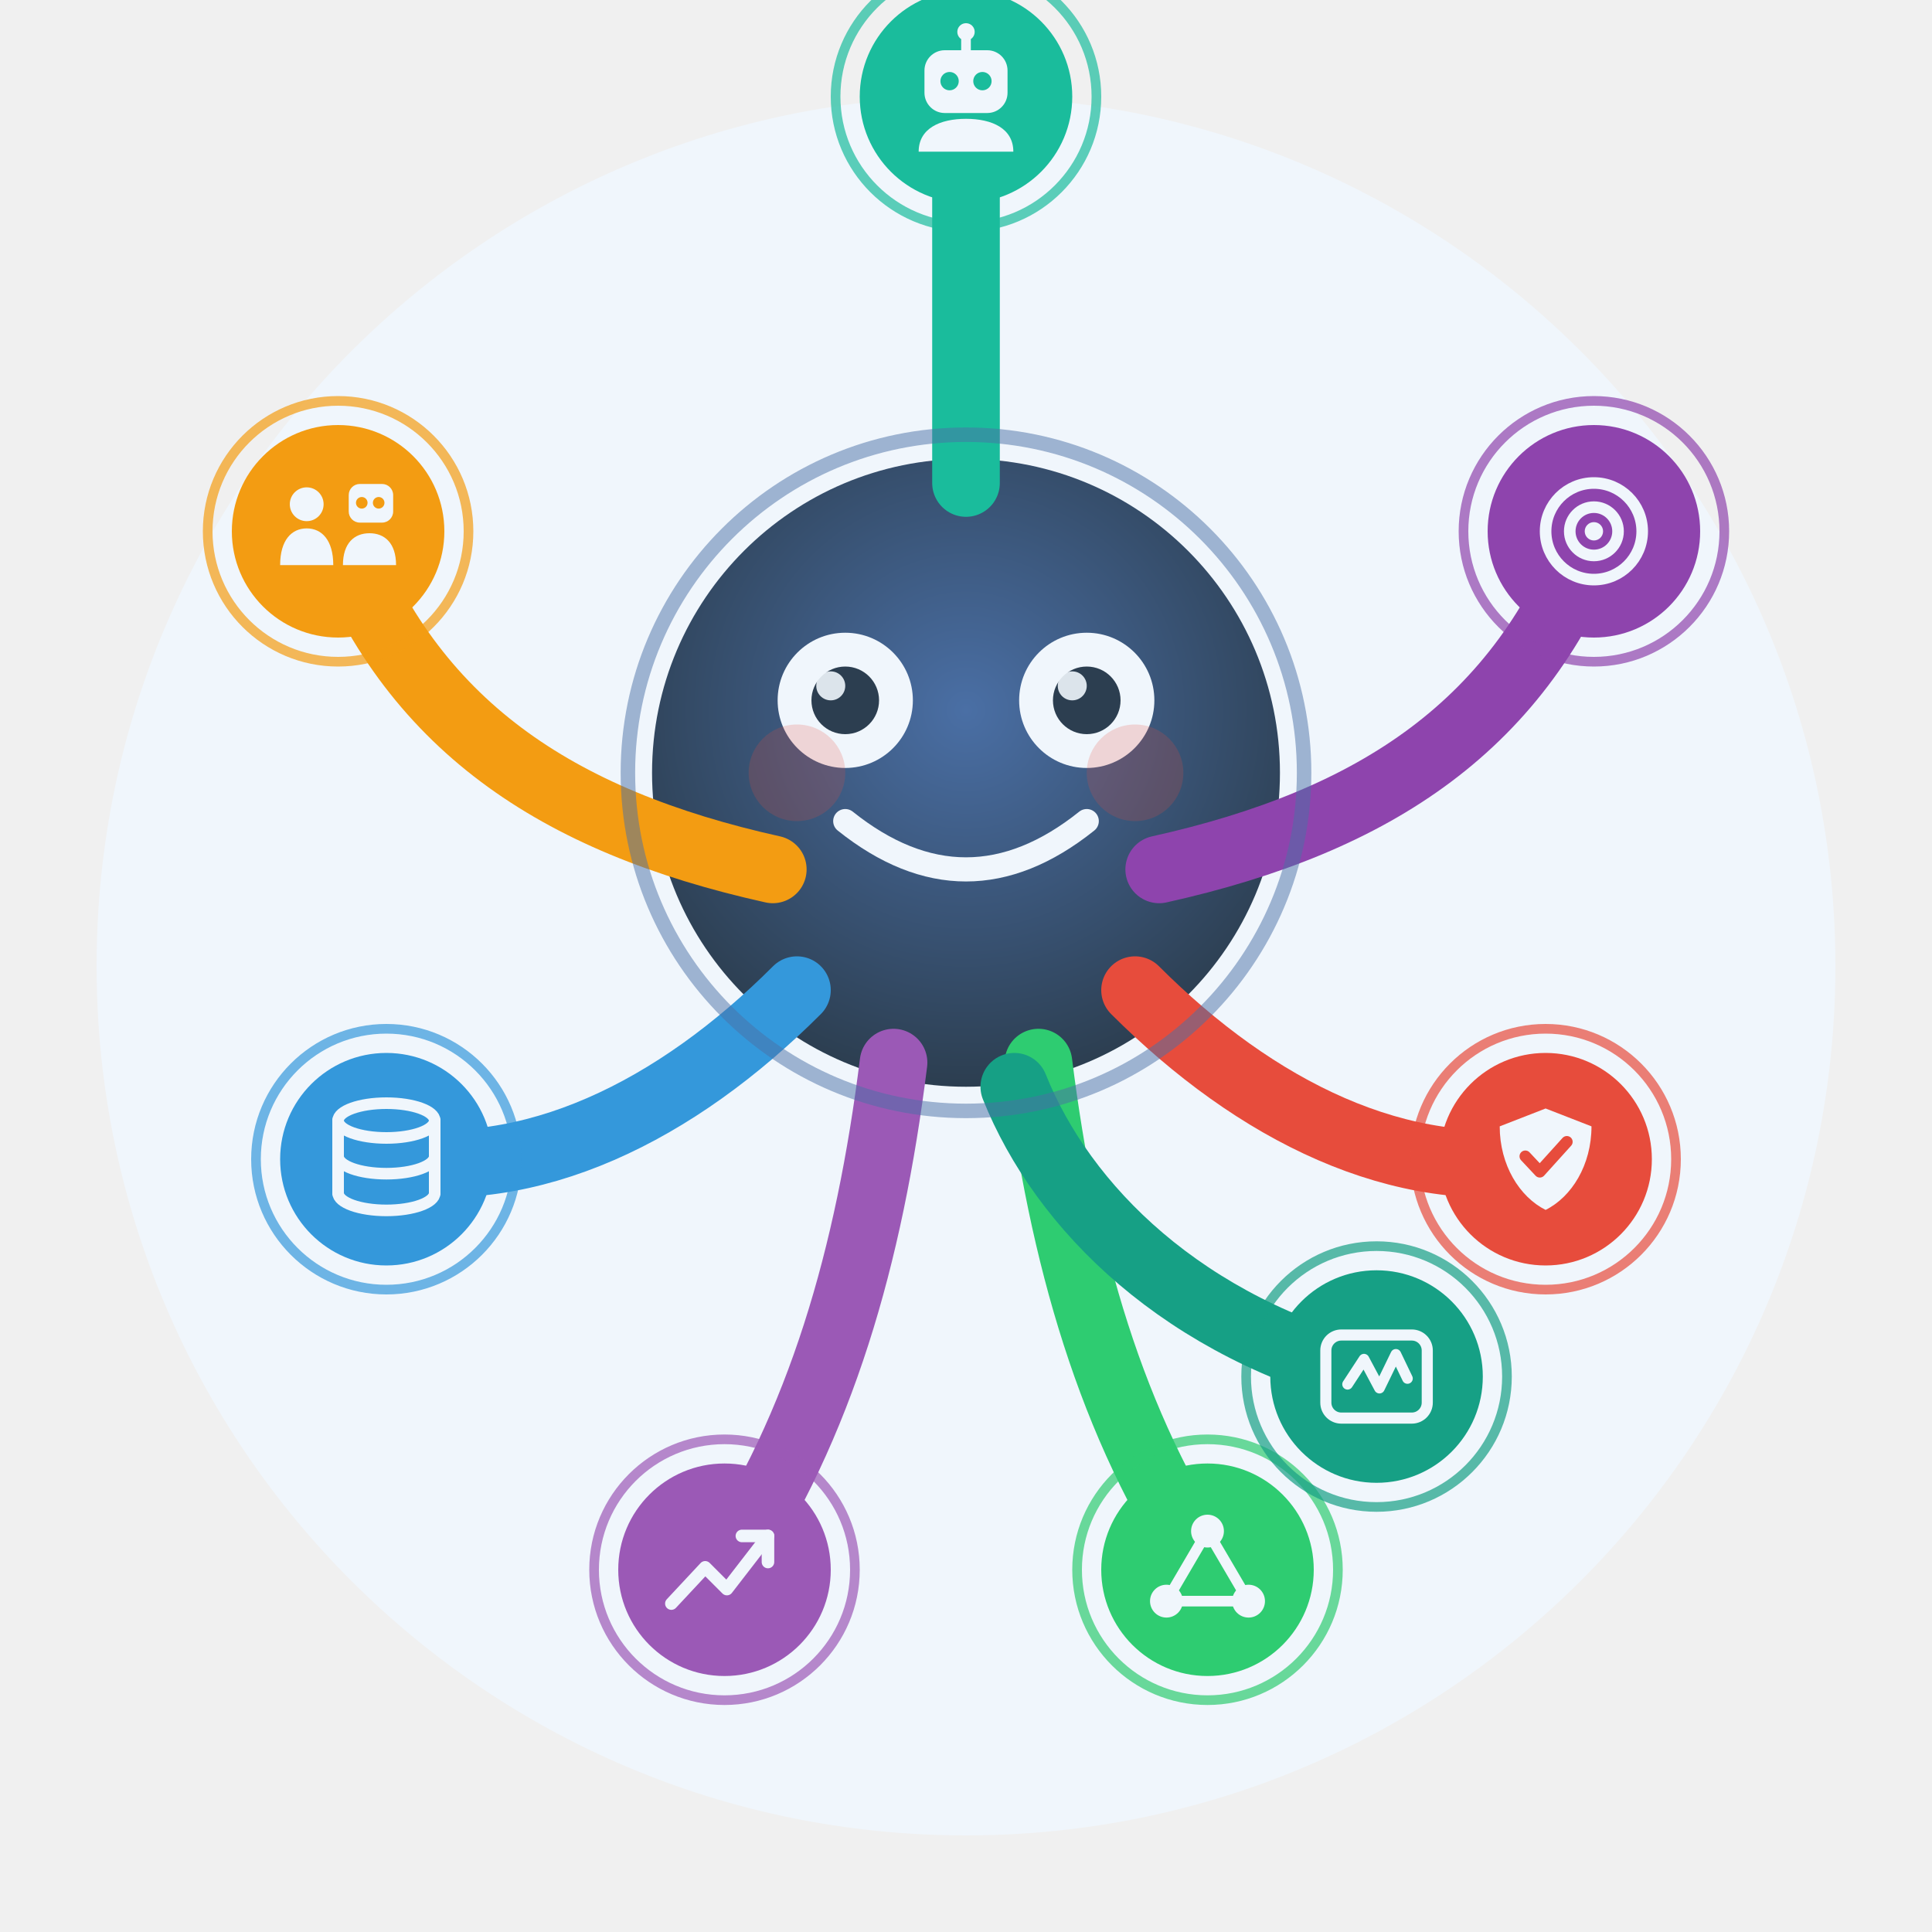
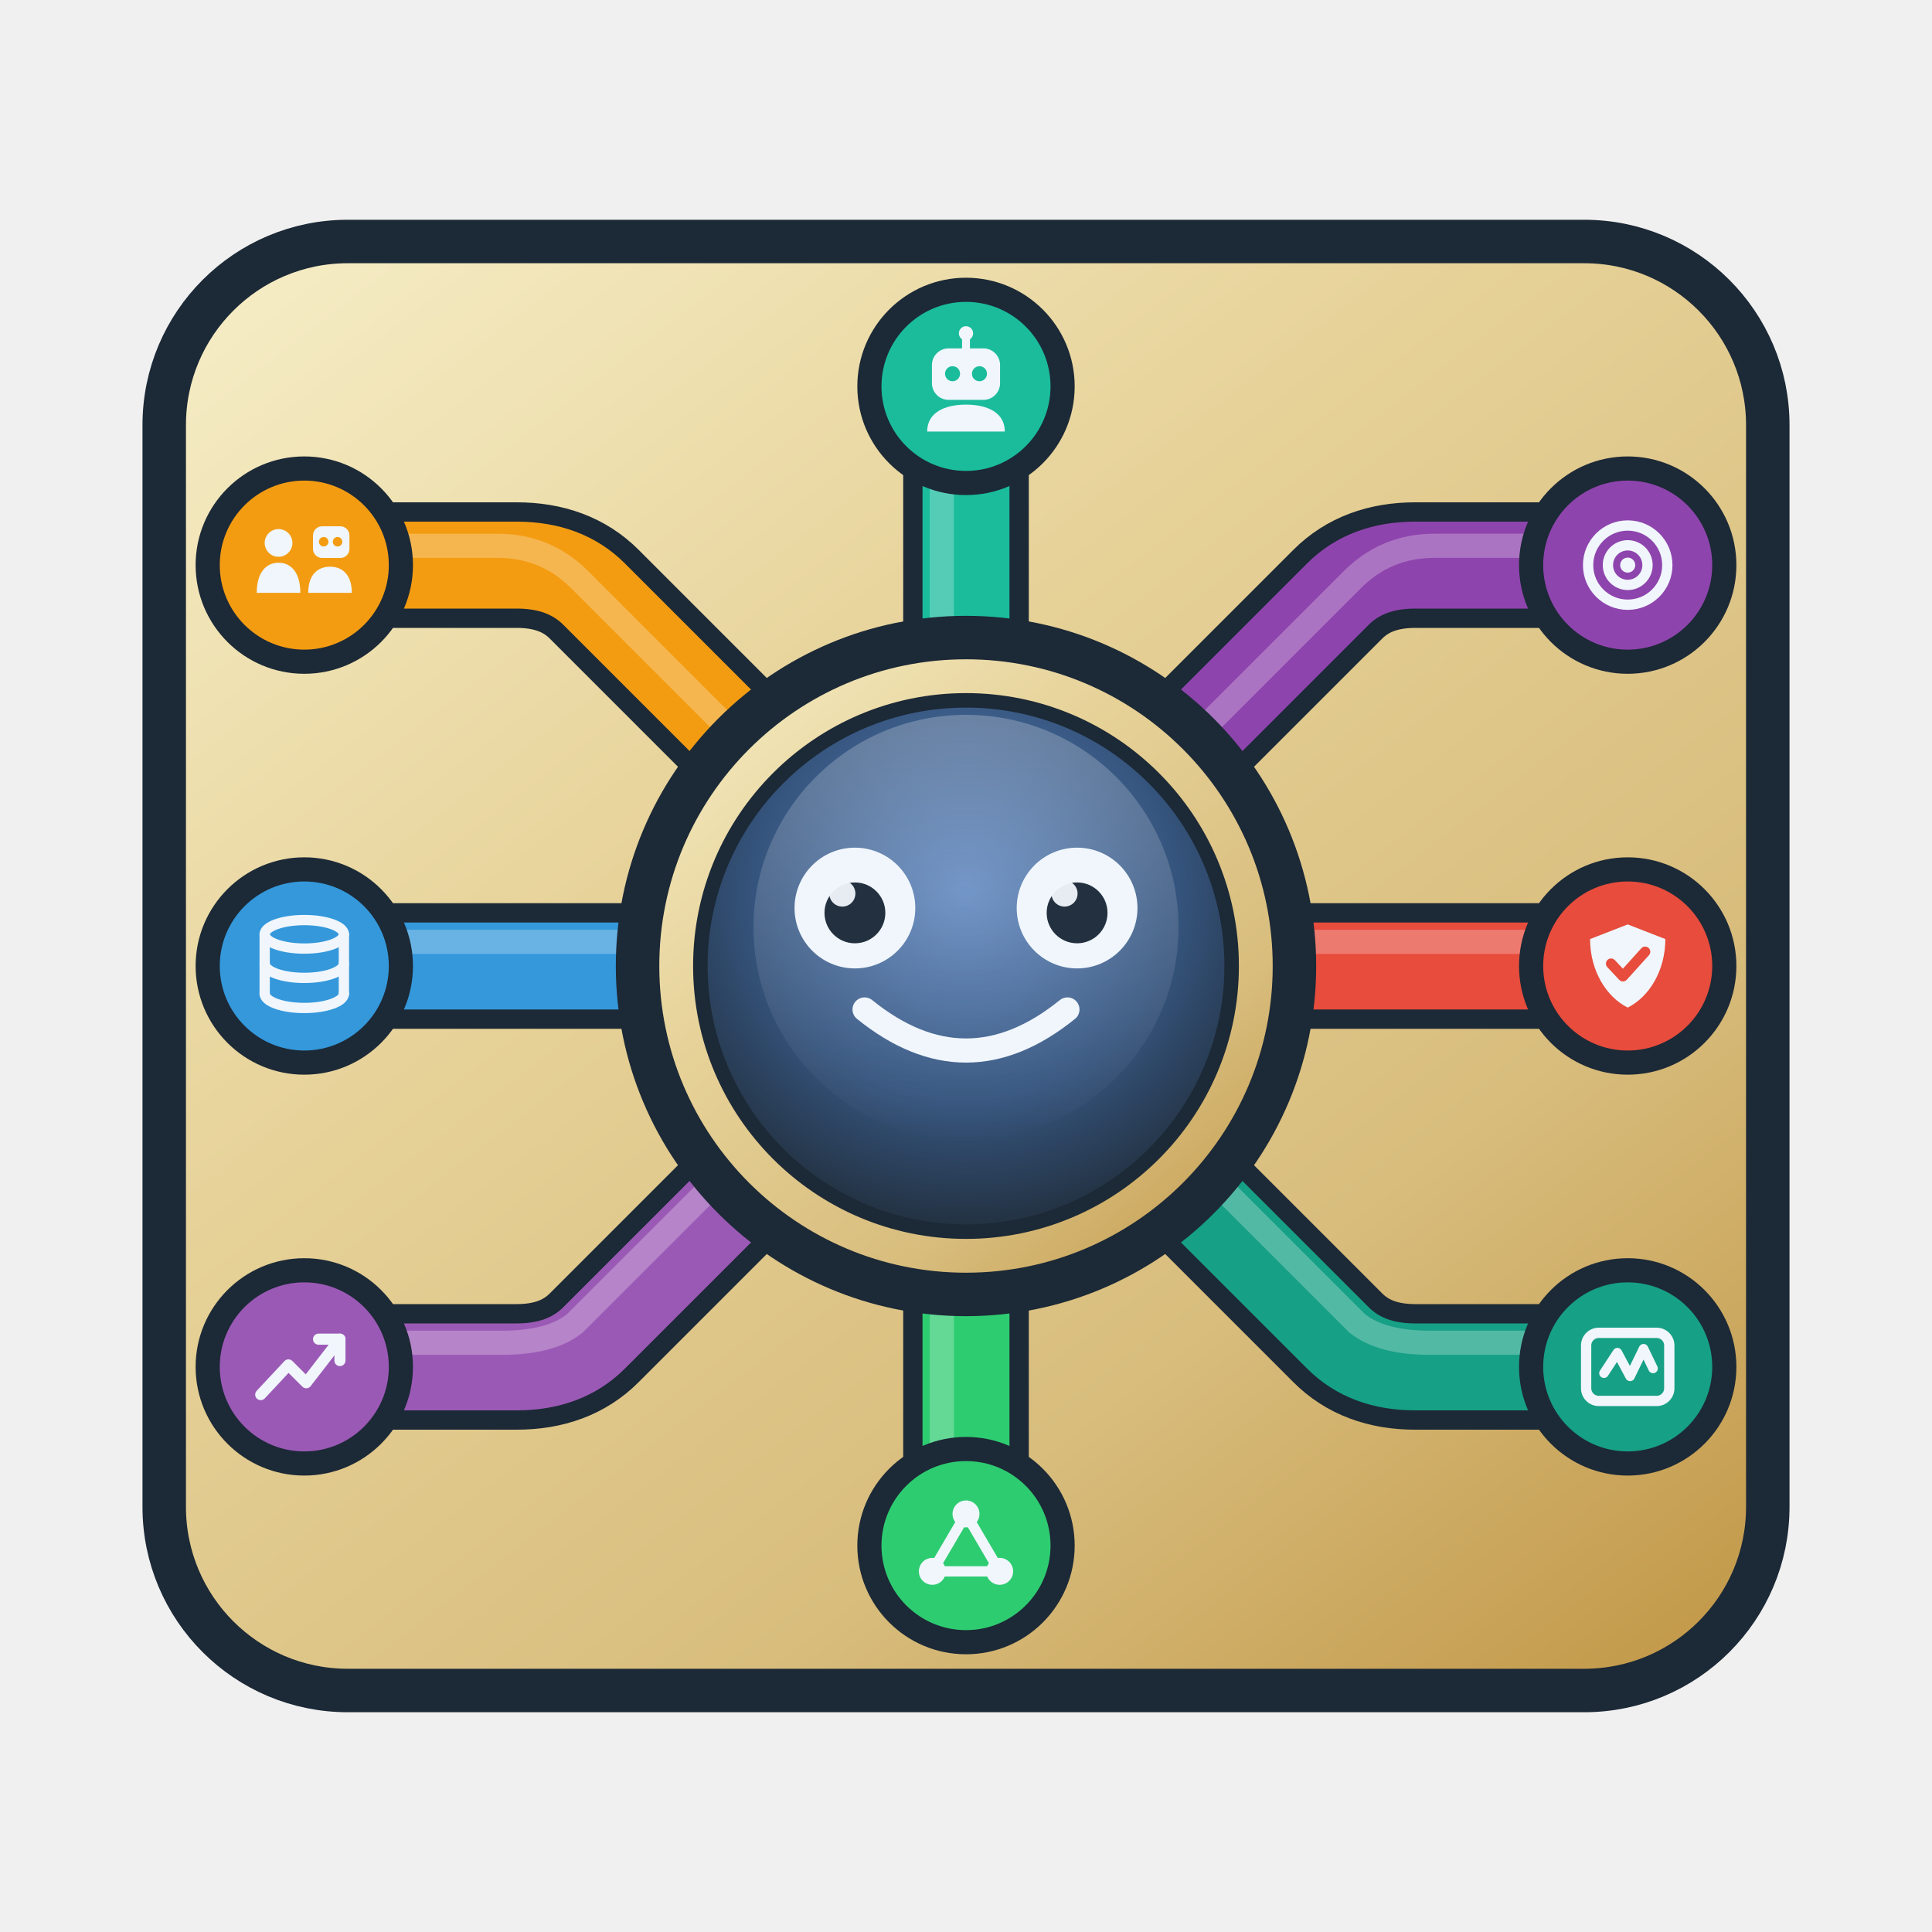
<svg xmlns="http://www.w3.org/2000/svg" viewBox="0 0 400 400">
-   <circle cx="200" cy="200" r="180" fill="#f0f6fc" />
  <defs>
-     <radialGradient id="headGradient" cx="50%" cy="40%" r="60%">
-       <stop offset="0%" stop-color="#4a6fa5" />
-       <stop offset="100%" stop-color="#2c3e50" />
+     <linearGradient id="goldPlate" x1="8%" y1="0%" x2="92%" y2="100%">
+       <stop offset="0%" stop-color="#f5ecc4" />
+       <stop offset="38%" stop-color="#e6d197" />
+       <stop offset="72%" stop-color="#d8bd7d" />
+       <stop offset="100%" stop-color="#c39a4b" />
+     </linearGradient>
+     <radialGradient id="headGradient" cx="50%" cy="36%" r="64%">
+       <stop offset="0%" stop-color="#5c85bf" />
+       <stop offset="62%" stop-color="#35547d" />
+       <stop offset="100%" stop-color="#22303f" />
    </radialGradient>
+     <linearGradient id="tubeLight" x1="0%" y1="0%" x2="0%" y2="100%">
+       <stop offset="0%" stop-color="#ffffff" stop-opacity="0.24" />
+       <stop offset="100%" stop-color="#ffffff" stop-opacity="0" />
+     </linearGradient>
  </defs>
-   <circle cx="200" cy="160" r="65" fill="url(#headGradient)" />
-   <circle cx="175" cy="145" r="14" fill="#f0f6fc" />
-   <circle cx="225" cy="145" r="14" fill="#f0f6fc" />
-   <circle cx="175" cy="145" r="7" fill="#2c3e50">
-     <animate attributeName="cy" values="143;147;143" dur="3s" repeatCount="indefinite" />
-   </circle>
-   <circle cx="225" cy="145" r="7" fill="#2c3e50">
-     <animate attributeName="cy" values="143;147;143" dur="3s" repeatCount="indefinite" />
-   </circle>
-   <circle cx="172" cy="142" r="3" fill="#f0f6fc" opacity="0.9">
-     <animate attributeName="cy" values="140;144;140" dur="3s" repeatCount="indefinite" />
-   </circle>
-   <circle cx="222" cy="142" r="3" fill="#f0f6fc" opacity="0.9">
-     <animate attributeName="cy" values="140;144;140" dur="3s" repeatCount="indefinite" />
-   </circle>
-   <path d="M175,170 Q200,190 225,170" fill="none" stroke="#f0f6fc" stroke-width="5" stroke-linecap="round" />
-   <circle cx="165" cy="160" r="10" fill="#e74c3c" opacity="0.2" />
-   <circle cx="235" cy="160" r="10" fill="#e74c3c" opacity="0.2" />
-   <path d="M165,205 C140,230 110,245 80,240" fill="none" stroke="#3498db" stroke-width="14" stroke-linecap="round">
-     <animate attributeName="d" values="M165,205 C140,230 110,245 80,240; M165,205 C145,235 105,250 75,235; M165,205 C140,230 110,245 80,240" dur="4s" repeatCount="indefinite" />
-   </path>
-   <circle cx="80" cy="240" r="22" fill="#3498db" />
-   <g transform="translate(80, 240)">
-     <ellipse cx="0" cy="-8" rx="10" ry="3.6" stroke="#f0f6fc" fill="none" stroke-linecap="round" stroke-linejoin="round" stroke-width="2.4" />
-     <path d="M-10,-8 L-10,7" stroke="#f0f6fc" fill="none" stroke-linecap="round" stroke-linejoin="round" stroke-width="2.4" />
-     <path d="M10,-8 L10,7" stroke="#f0f6fc" fill="none" stroke-linecap="round" stroke-linejoin="round" stroke-width="2.4" />
-     <path d="M-10,7 A 10,3.6 0 0 0 10,7" stroke="#f0f6fc" fill="none" stroke-linecap="round" stroke-linejoin="round" stroke-width="2.4" />
-     <path d="M-10,-0.6 A 10,3.6 0 0 0 10,-0.6" stroke="#f0f6fc" fill="none" stroke-linecap="round" stroke-linejoin="round" stroke-width="2.4" />
+   <rect x="34" y="50" width="332" height="300" rx="38" fill="url(#goldPlate)" stroke="#1c2936" stroke-width="9" />
+   <g id="traces" fill="none" stroke="#1c2936" stroke-width="26" stroke-linecap="round" stroke-linejoin="round">
+     <path d="M200,138 L200,80" />
+     <path d="M200,262 L200,320" />
+     <path d="M142,200 L63,200" />
+     <path d="M258,200 L337,200" />
+     <path d="M159,159 L123,123 Q117,117 107,117 L62,117" />
+     <path d="M241,159 L277,123 Q283,117 293,117 L338,117" />
+     <path d="M159,241 L123,277 Q117,283 107,283 L62,283" />
+     <path d="M241,241 L277,277 Q283,283 293,283 L338,283" />
  </g>
-   <path d="M185,220 C180,260 170,295 150,325" fill="none" stroke="#9b59b6" stroke-width="14" stroke-linecap="round">
-     <animate attributeName="d" values="M185,220 C180,260 170,295 150,325; M185,220 C185,265 165,300 145,330; M185,220 C180,260 170,295 150,325" dur="3.7s" repeatCount="indefinite" />
-   </path>
-   <circle cx="150" cy="325" r="22" fill="#9b59b6" />
-   <g transform="translate(150, 325)">
-     <path d="M-11,7 L-4,-0.5 L0.5,4 L9,-7" stroke="#f0f6fc" fill="none" stroke-linecap="round" stroke-linejoin="round" stroke-width="2.6" />
-     <path d="M3.6,-7 L9,-7 L9,-1.6" stroke="#f0f6fc" fill="none" stroke-linecap="round" stroke-linejoin="round" stroke-width="2.6" />
+   <g fill="none" stroke-width="18" stroke-linecap="round" stroke-linejoin="round">
+     <path d="M200,138 L200,80" stroke="#1abc9c" />
+     <path d="M200,262 L200,320" stroke="#2ecc71" />
+     <path d="M142,200 L63,200" stroke="#3498db" />
+     <path d="M258,200 L337,200" stroke="#e74c3c" />
+     <path d="M159,159 L123,123 Q117,117 107,117 L62,117" stroke="#f39c12" />
+     <path d="M241,159 L277,123 Q283,117 293,117 L338,117" stroke="#8e44ad" />
+     <path d="M159,241 L123,277 Q117,283 107,283 L62,283" stroke="#9b59b6" />
+     <path d="M241,241 L277,277 Q283,283 293,283 L338,283" stroke="#16a085" />
  </g>
-   <path d="M215,220 C220,260 230,295 250,325" fill="none" stroke="#2ecc71" stroke-width="14" stroke-linecap="round">
-     <animate attributeName="d" values="M215,220 C220,260 230,295 250,325; M215,220 C215,265 235,300 255,330; M215,220 C220,260 230,295 250,325" dur="4.1s" repeatCount="indefinite" />
-   </path>
-   <circle cx="250" cy="325" r="22" fill="#2ecc71" />
-   <g transform="translate(250, 325)">
-     <path d="M0,-8 L-8.5,6.5 M0,-8 L8.5,6.5 M-8.5,6.5 L8.5,6.5" stroke="#f0f6fc" fill="none" stroke-linecap="round" stroke-linejoin="round" stroke-width="2.2" />
+   <g fill="none" stroke="#ffffff" stroke-opacity="0.26" stroke-width="5" stroke-linecap="round" stroke-linejoin="round">
+     <path d="M195,134 L195,82" />
+     <path d="M195,266 L195,318" />
+     <path d="M146,195 L64,195" />
+     <path d="M262,195 L336,195" />
+     <path d="M156,156 L120,120 Q113,113 103,113 L68,113" />
+     <path d="M244,156 L280,120 Q287,113 297,113 L332,113" />
+     <path d="M155,238 L119,274 Q114,278 104,278 L68,278" />
+     <path d="M245,238 L281,274 Q286,278 296,278 L332,278" />
+   </g>
+   <circle cx="200" cy="200" r="68" fill="url(#goldPlate)" stroke="#1c2936" stroke-width="9" />
+   <g stroke="#1c2936" stroke-width="5">
+     <circle cx="200" cy="80" r="20" fill="#1abc9c" />
+     <circle cx="200" cy="320" r="20" fill="#2ecc71" />
+     <circle cx="63" cy="200" r="20" fill="#3498db" />
+     <circle cx="337" cy="200" r="20" fill="#e74c3c" />
+     <circle cx="63" cy="117" r="20" fill="#f39c12" />
+     <circle cx="337" cy="117" r="20" fill="#8e44ad" />
+     <circle cx="63" cy="283" r="20" fill="#9b59b6" />
+     <circle cx="337" cy="283" r="20" fill="#16a085" />
+   </g>
+   <g transform="translate(200,80) scale(0.82)">
+     <circle cx="0" cy="-13.4" r="1.8" fill="#f0f6fc" />
+     <path d="M0,-11.8 L0,-9.6" stroke="#f0f6fc" stroke-width="2" stroke-linecap="round" />
+     <rect x="-8.6" y="-9.6" width="17.2" height="13" rx="4.2" fill="#f0f6fc" />
+     <circle cx="-3.4" cy="-3.2" r="1.9" fill="#1abc9c" />
+     <circle cx="3.4" cy="-3.2" r="1.9" fill="#1abc9c" />
+     <path d="M-9.8,11.4 C-9.8,6.6 -5.4,4.6 0,4.6 C5.4,4.6 9.8,6.6 9.8,11.4 Z" fill="#f0f6fc" />
+   </g>
+   <g transform="translate(200,320) scale(0.82)">
+     <path d="M0,-8 L-8.5,6.5 M0,-8 L8.5,6.5 M-8.5,6.5 L8.5,6.5" stroke="#f0f6fc" fill="none" stroke-linecap="round" stroke-linejoin="round" stroke-width="2.6" />
    <circle cx="0" cy="-8" r="3.4" fill="#f0f6fc" />
    <circle cx="-8.5" cy="6.5" r="3.4" fill="#f0f6fc" />
    <circle cx="8.5" cy="6.5" r="3.4" fill="#f0f6fc" />
  </g>
-   <path d="M235,205 C260,230 290,245 320,240" fill="none" stroke="#e74c3c" stroke-width="14" stroke-linecap="round">
-     <animate attributeName="d" values="M235,205 C260,230 290,245 320,240; M235,205 C255,235 295,250 325,235; M235,205 C260,230 290,245 320,240" dur="3.8s" repeatCount="indefinite" />
-   </path>
-   <circle cx="320" cy="240" r="22" fill="#e74c3c" />
-   <g transform="translate(320, 240)">
+   <g transform="translate(63,200) scale(0.82)">
+     <ellipse cx="0" cy="-8" rx="10" ry="3.6" stroke="#f0f6fc" fill="none" stroke-width="2.6" />
+     <path d="M-10,-8 L-10,7" stroke="#f0f6fc" fill="none" stroke-linecap="round" stroke-width="2.6" />
+     <path d="M10,-8 L10,7" stroke="#f0f6fc" fill="none" stroke-linecap="round" stroke-width="2.6" />
+     <path d="M-10,7 A 10,3.6 0 0 0 10,7" stroke="#f0f6fc" fill="none" stroke-linecap="round" stroke-width="2.6" />
+     <path d="M-10,-0.6 A 10,3.6 0 0 0 10,-0.6" stroke="#f0f6fc" fill="none" stroke-linecap="round" stroke-width="2.6" />
+   </g>
+   <g transform="translate(337,200) scale(0.82)">
    <path d="M0,-10.5 L9.5,-6.8 C9.5,1.2 5.4,7.8 0,10.5 C-5.4,7.8 -9.5,1.2 -9.5,-6.8 Z" fill="#f0f6fc" />
-     <path d="M-4.2,-0.6 L-1.2,2.6 L4.4,-3.6" stroke="#e74c3c" fill="none" stroke-width="2.4" stroke-linecap="round" stroke-linejoin="round" />
+     <path d="M-4.2,-0.6 L-1.2,2.6 L4.4,-3.6" stroke="#e74c3c" fill="none" stroke-width="2.6" stroke-linecap="round" stroke-linejoin="round" />
  </g>
-   <path d="M160,180 C115,170 85,150 70,110" fill="none" stroke="#f39c12" stroke-width="14" stroke-linecap="round">
-     <animate attributeName="d" values="M160,180 C115,170 85,150 70,110; M160,180 C120,175 90,155 75,105; M160,180 C115,170 85,150 70,110" dur="4.2s" repeatCount="indefinite" />
-   </path>
-   <circle cx="70" cy="110" r="22" fill="#f39c12" />
-   <g transform="translate(70, 110)">
+   <g transform="translate(63,117) scale(0.82)">
    <circle cx="-6.5" cy="-5.6" r="3.5" fill="#f0f6fc" />
    <path d="M-12,7 C-12,1.8 -9.6,-0.6 -6.5,-0.6 C-3.4,-0.6 -1,1.8 -1,7 Z" fill="#f0f6fc" />
    <rect x="2.2" y="-9.8" width="9.2" height="8" rx="2.3" fill="#f0f6fc" />
    <circle cx="4.9" cy="-5.9" r="1.2" fill="#f39c12" />
    <circle cx="8.4" cy="-5.9" r="1.2" fill="#f39c12" />
    <path d="M1,7 C1,2.4 3.4,0.4 6.5,0.4 C9.6,0.4 12,2.4 12,7 Z" fill="#f0f6fc" />
  </g>
-   <path d="M200,100 C200,70 200,50 200,20" fill="none" stroke="#1abc9c" stroke-width="14" stroke-linecap="round">
-     <animate attributeName="d" values="M200,100 C200,70 200,50 200,20; M200,100 C195,65 205,45 195,20; M200,100 C200,70 200,50 200,20" dur="3.5s" repeatCount="indefinite" />
-   </path>
-   <circle cx="200" cy="20" r="22" fill="#1abc9c" />
-   <g transform="translate(200, 20)">
-     <circle cx="0" cy="-13.4" r="1.8" fill="#f0f6fc" />
-     <path d="M0,-11.8 L0,-9.6" stroke="#f0f6fc" stroke-width="2" stroke-linecap="round" />
-     <rect x="-8.6" y="-9.6" width="17.2" height="13" rx="4.2" fill="#f0f6fc" />
-     <circle cx="-3.4" cy="-3.2" r="1.9" fill="#1abc9c" />
-     <circle cx="3.4" cy="-3.2" r="1.9" fill="#1abc9c" />
-     <path d="M-9.8,11.4 C-9.8,6.6 -5.4,4.6 0,4.6 C5.4,4.6 9.8,6.6 9.8,11.4 Z" fill="#f0f6fc" />
-   </g>
-   <path d="M240,180 C285,170 315,150 330,110" fill="none" stroke="#8e44ad" stroke-width="14" stroke-linecap="round">
-     <animate attributeName="d" values="M240,180 C285,170 315,150 330,110; M240,180 C280,175 310,155 325,105; M240,180 C285,170 315,150 330,110" dur="4.3s" repeatCount="indefinite" />
-   </path>
-   <circle cx="330" cy="110" r="22" fill="#8e44ad" />
-   <g transform="translate(330, 110)">
-     <circle cx="0" cy="0" r="10" stroke="#f0f6fc" fill="none" stroke-linecap="round" stroke-linejoin="round" stroke-width="2.4" />
-     <circle cx="0" cy="0" r="5" stroke="#f0f6fc" fill="none" stroke-linecap="round" stroke-linejoin="round" stroke-width="2.4" />
+   <g transform="translate(337,117) scale(0.82)">
+     <circle cx="0" cy="0" r="10" stroke="#f0f6fc" fill="none" stroke-width="2.6" />
+     <circle cx="0" cy="0" r="5" stroke="#f0f6fc" fill="none" stroke-width="2.6" />
    <circle cx="0" cy="0" r="1.9" fill="#f0f6fc" />
  </g>
-   <path d="M210,225 C220,250 245,275 285,285" fill="none" stroke="#16a085" stroke-width="14" stroke-linecap="round">
-     <animate attributeName="d" values="M210,225 C220,250 245,275 285,285; M210,225 C215,255 240,280 280,290; M210,225 C220,250 245,275 285,285" dur="3.9s" repeatCount="indefinite" />
-   </path>
-   <circle cx="285" cy="285" r="22" fill="#16a085" />
-   <g transform="translate(285, 285)">
-     <rect x="-10.5" y="-8.6" width="21" height="17.2" rx="3.2" stroke="#f0f6fc" fill="none" stroke-linecap="round" stroke-linejoin="round" stroke-width="2.3" />
-     <path d="M-6,1.6 L-2.6,-3.6 L0.6,2.4 L4,-4.6 L6.4,0.4" stroke="#f0f6fc" fill="none" stroke-linecap="round" stroke-linejoin="round" stroke-width="2.2" />
+   <g transform="translate(63,283) scale(0.82)">
+     <path d="M-11,7 L-4,-0.5 L0.5,4 L9,-7" stroke="#f0f6fc" fill="none" stroke-linecap="round" stroke-linejoin="round" stroke-width="2.8" />
+     <path d="M3.6,-7 L9,-7 L9,-1.6" stroke="#f0f6fc" fill="none" stroke-linecap="round" stroke-linejoin="round" stroke-width="2.8" />
  </g>
-   <g>
-     <circle cx="80" cy="240" r="27" stroke="#3498db" stroke-width="2" fill="none" opacity="0.7">
-       <animate attributeName="r" from="22" to="32" dur="2s" repeatCount="indefinite" />
-       <animate attributeName="opacity" from="0.7" to="0" dur="2s" repeatCount="indefinite" />
-     </circle>
-     <circle cx="150" cy="325" r="27" stroke="#9b59b6" stroke-width="2" fill="none" opacity="0.7">
-       <animate attributeName="r" from="22" to="32" dur="2.2s" repeatCount="indefinite" />
-       <animate attributeName="opacity" from="0.7" to="0" dur="2.2s" repeatCount="indefinite" />
-     </circle>
-     <circle cx="250" cy="325" r="27" stroke="#2ecc71" stroke-width="2" fill="none" opacity="0.7">
-       <animate attributeName="r" from="22" to="32" dur="1.8s" repeatCount="indefinite" />
-       <animate attributeName="opacity" from="0.7" to="0" dur="1.8s" repeatCount="indefinite" />
-     </circle>
-     <circle cx="320" cy="240" r="27" stroke="#e74c3c" stroke-width="2" fill="none" opacity="0.7">
-       <animate attributeName="r" from="22" to="32" dur="2.1s" repeatCount="indefinite" />
-       <animate attributeName="opacity" from="0.7" to="0" dur="2.1s" repeatCount="indefinite" />
-     </circle>
-     <circle cx="70" cy="110" r="27" stroke="#f39c12" stroke-width="2" fill="none" opacity="0.7">
-       <animate attributeName="r" from="22" to="32" dur="1.9s" repeatCount="indefinite" />
-       <animate attributeName="opacity" from="0.7" to="0" dur="1.9s" repeatCount="indefinite" />
-     </circle>
-     <circle cx="200" cy="20" r="27" stroke="#1abc9c" stroke-width="2" fill="none" opacity="0.7">
-       <animate attributeName="r" from="22" to="32" dur="2.3s" repeatCount="indefinite" />
-       <animate attributeName="opacity" from="0.7" to="0" dur="2.3s" repeatCount="indefinite" />
-     </circle>
-     <circle cx="330" cy="110" r="27" stroke="#8e44ad" stroke-width="2" fill="none" opacity="0.7">
-       <animate attributeName="r" from="22" to="32" dur="2.4s" repeatCount="indefinite" />
-       <animate attributeName="opacity" from="0.7" to="0" dur="2.4s" repeatCount="indefinite" />
-     </circle>
-     <circle cx="285" cy="285" r="27" stroke="#16a085" stroke-width="2" fill="none" opacity="0.7">
-       <animate attributeName="r" from="22" to="32" dur="1.7s" repeatCount="indefinite" />
-       <animate attributeName="opacity" from="0.7" to="0" dur="1.7s" repeatCount="indefinite" />
-     </circle>
+   <g transform="translate(337,283) scale(0.82)">
+     <rect x="-10.5" y="-8.6" width="21" height="17.2" rx="3.2" stroke="#f0f6fc" fill="none" stroke-linejoin="round" stroke-width="2.6" />
+     <path d="M-6,1.6 L-2.6,-3.6 L0.6,2.4 L4,-4.6 L6.4,0.4" stroke="#f0f6fc" fill="none" stroke-linecap="round" stroke-linejoin="round" stroke-width="2.4" />
  </g>
-   <circle cx="200" cy="160" r="70" stroke="#4a6fa5" stroke-width="3" fill="none" opacity="0.5">
-     <animate attributeName="r" from="65" to="80" dur="3s" repeatCount="indefinite" />
-     <animate attributeName="opacity" from="0.5" to="0" dur="3s" repeatCount="indefinite" />
-   </circle>
+   <circle cx="200" cy="200" r="55" fill="url(#headGradient)" stroke="#1c2936" stroke-width="3" />
+   <circle cx="200" cy="192" r="44" fill="url(#tubeLight)" />
+   <circle cx="177" cy="188" r="12.5" fill="#f0f6fc" />
+   <circle cx="223" cy="188" r="12.5" fill="#f0f6fc" />
+   <circle cx="177" cy="189" r="6.3" fill="#22303f" />
+   <circle cx="223" cy="189" r="6.3" fill="#22303f" />
+   <circle cx="174.4" cy="185" r="2.7" fill="#f0f6fc" opacity="0.95" />
+   <circle cx="220.4" cy="185" r="2.7" fill="#f0f6fc" opacity="0.95" />
+   <path d="M179,209 Q200,226 221,209" fill="none" stroke="#f0f6fc" stroke-width="5" stroke-linecap="round" />
</svg>
